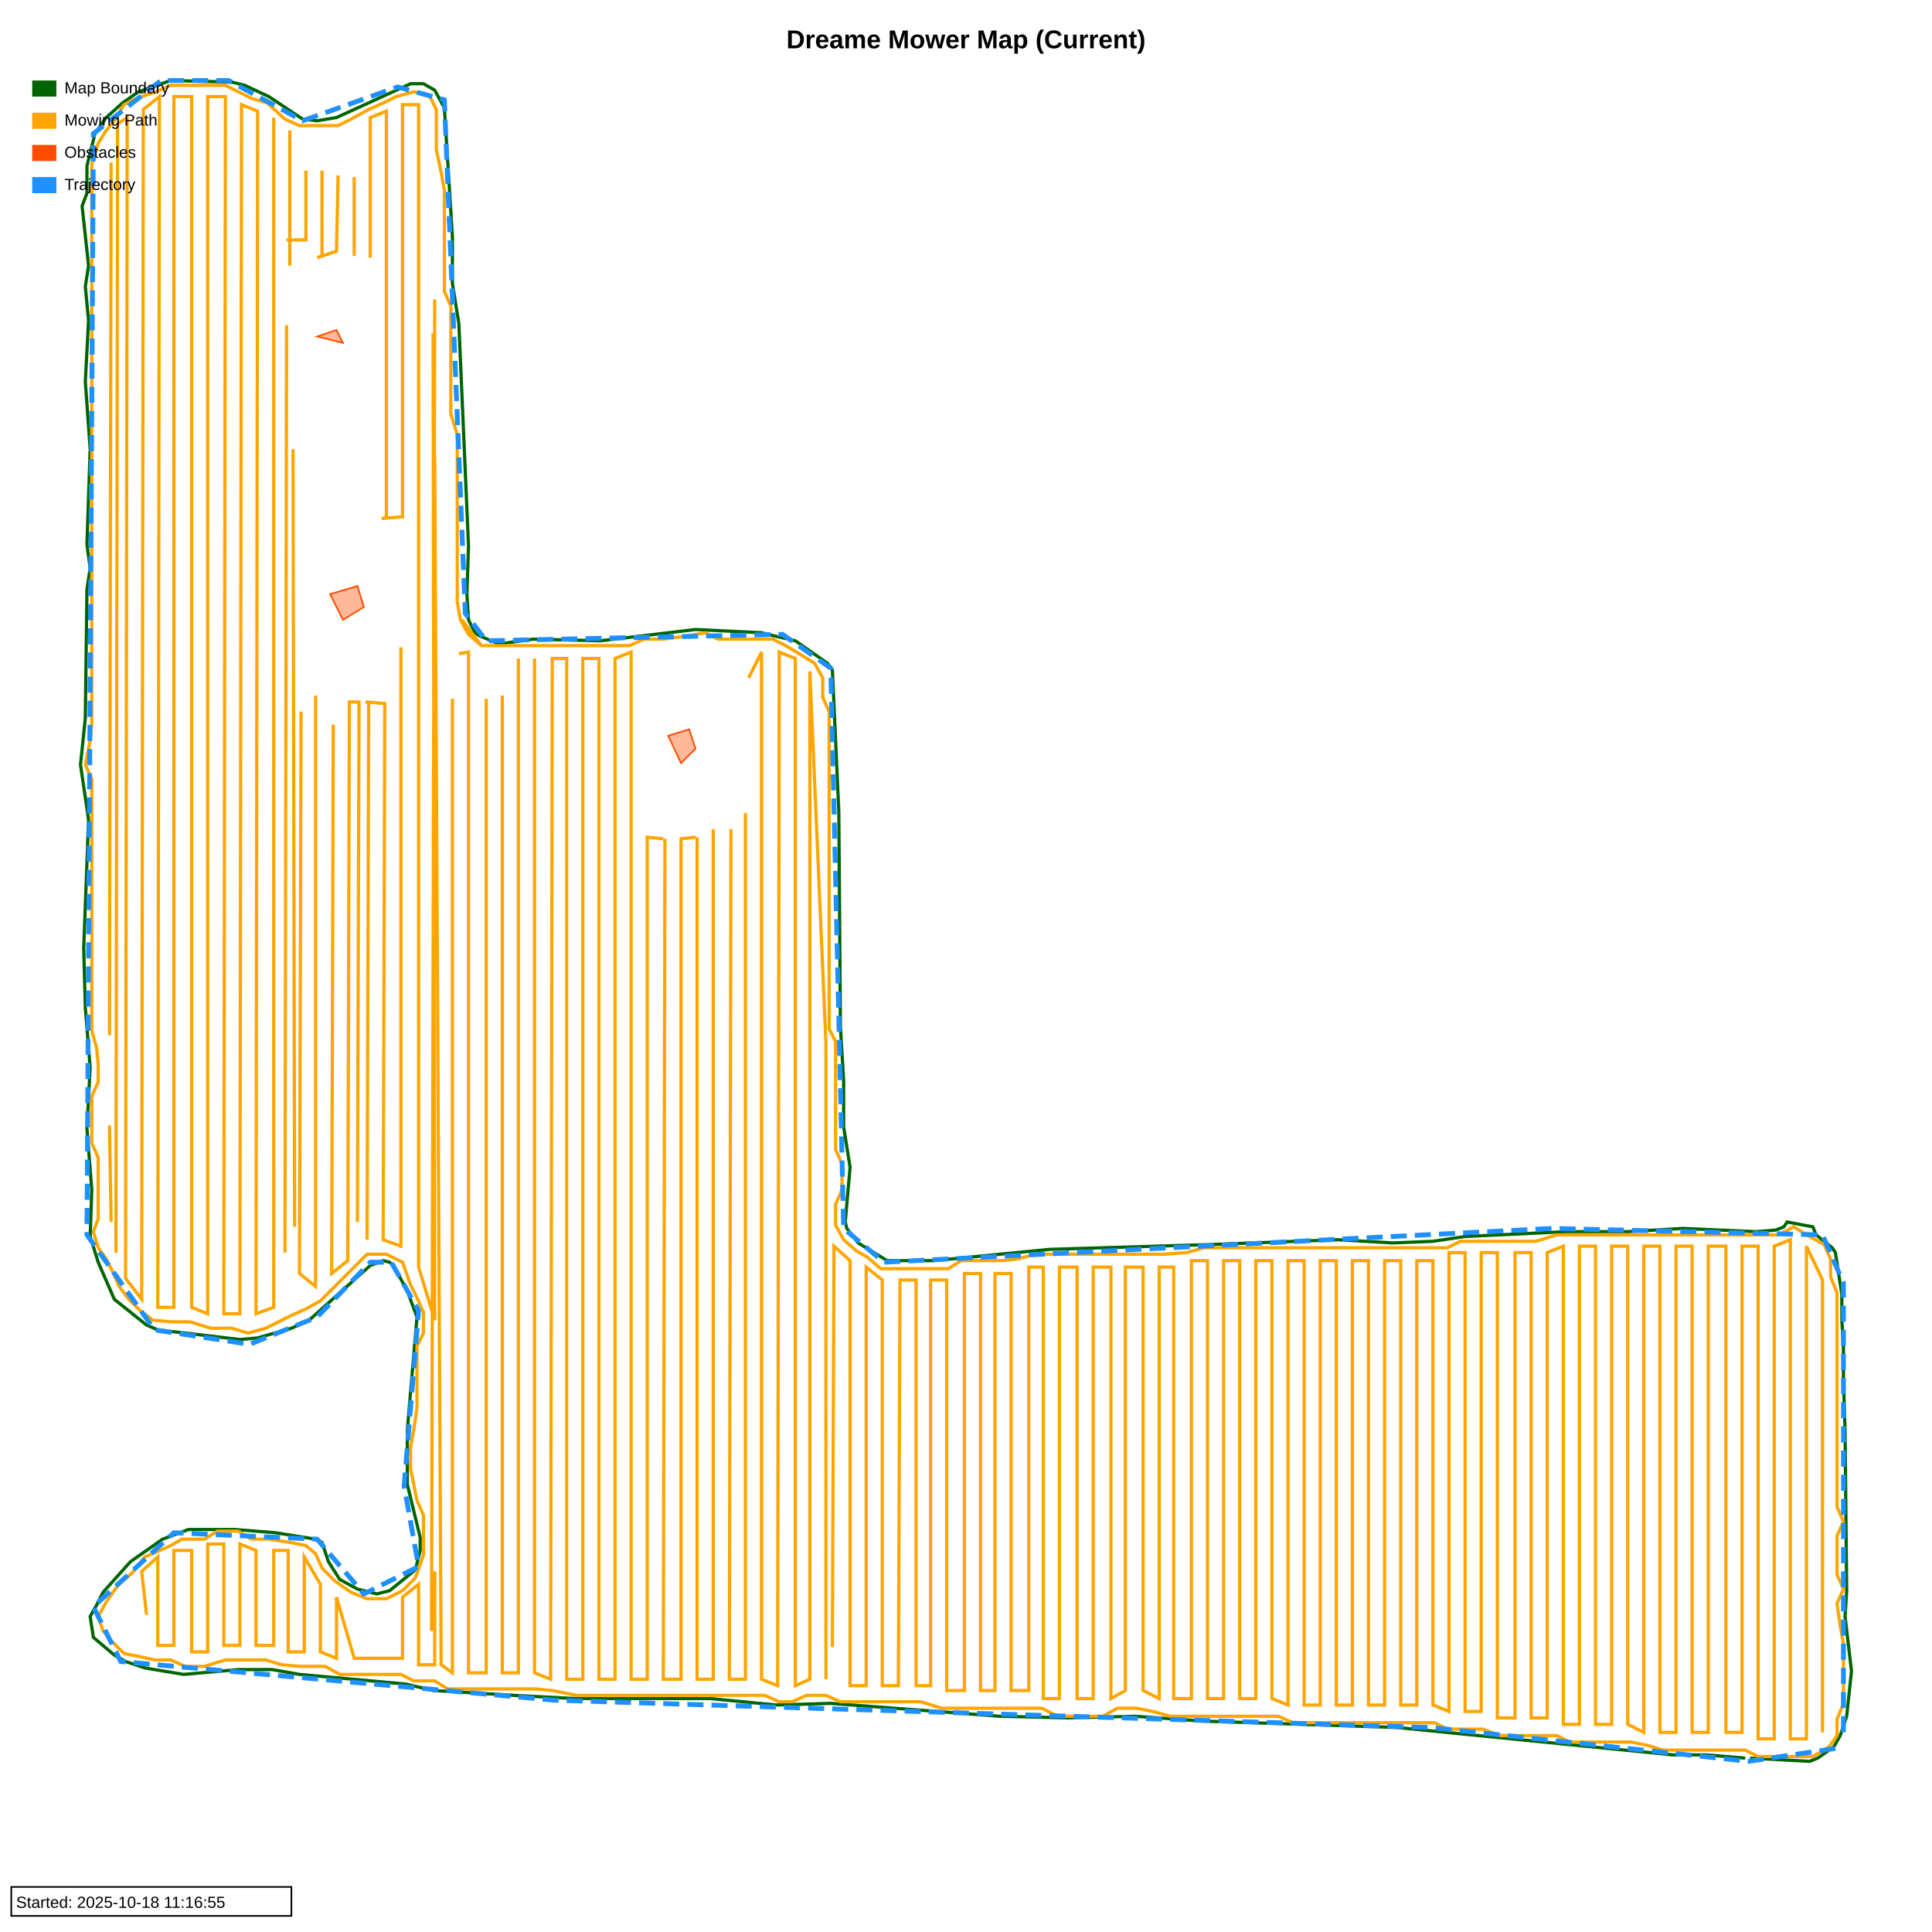
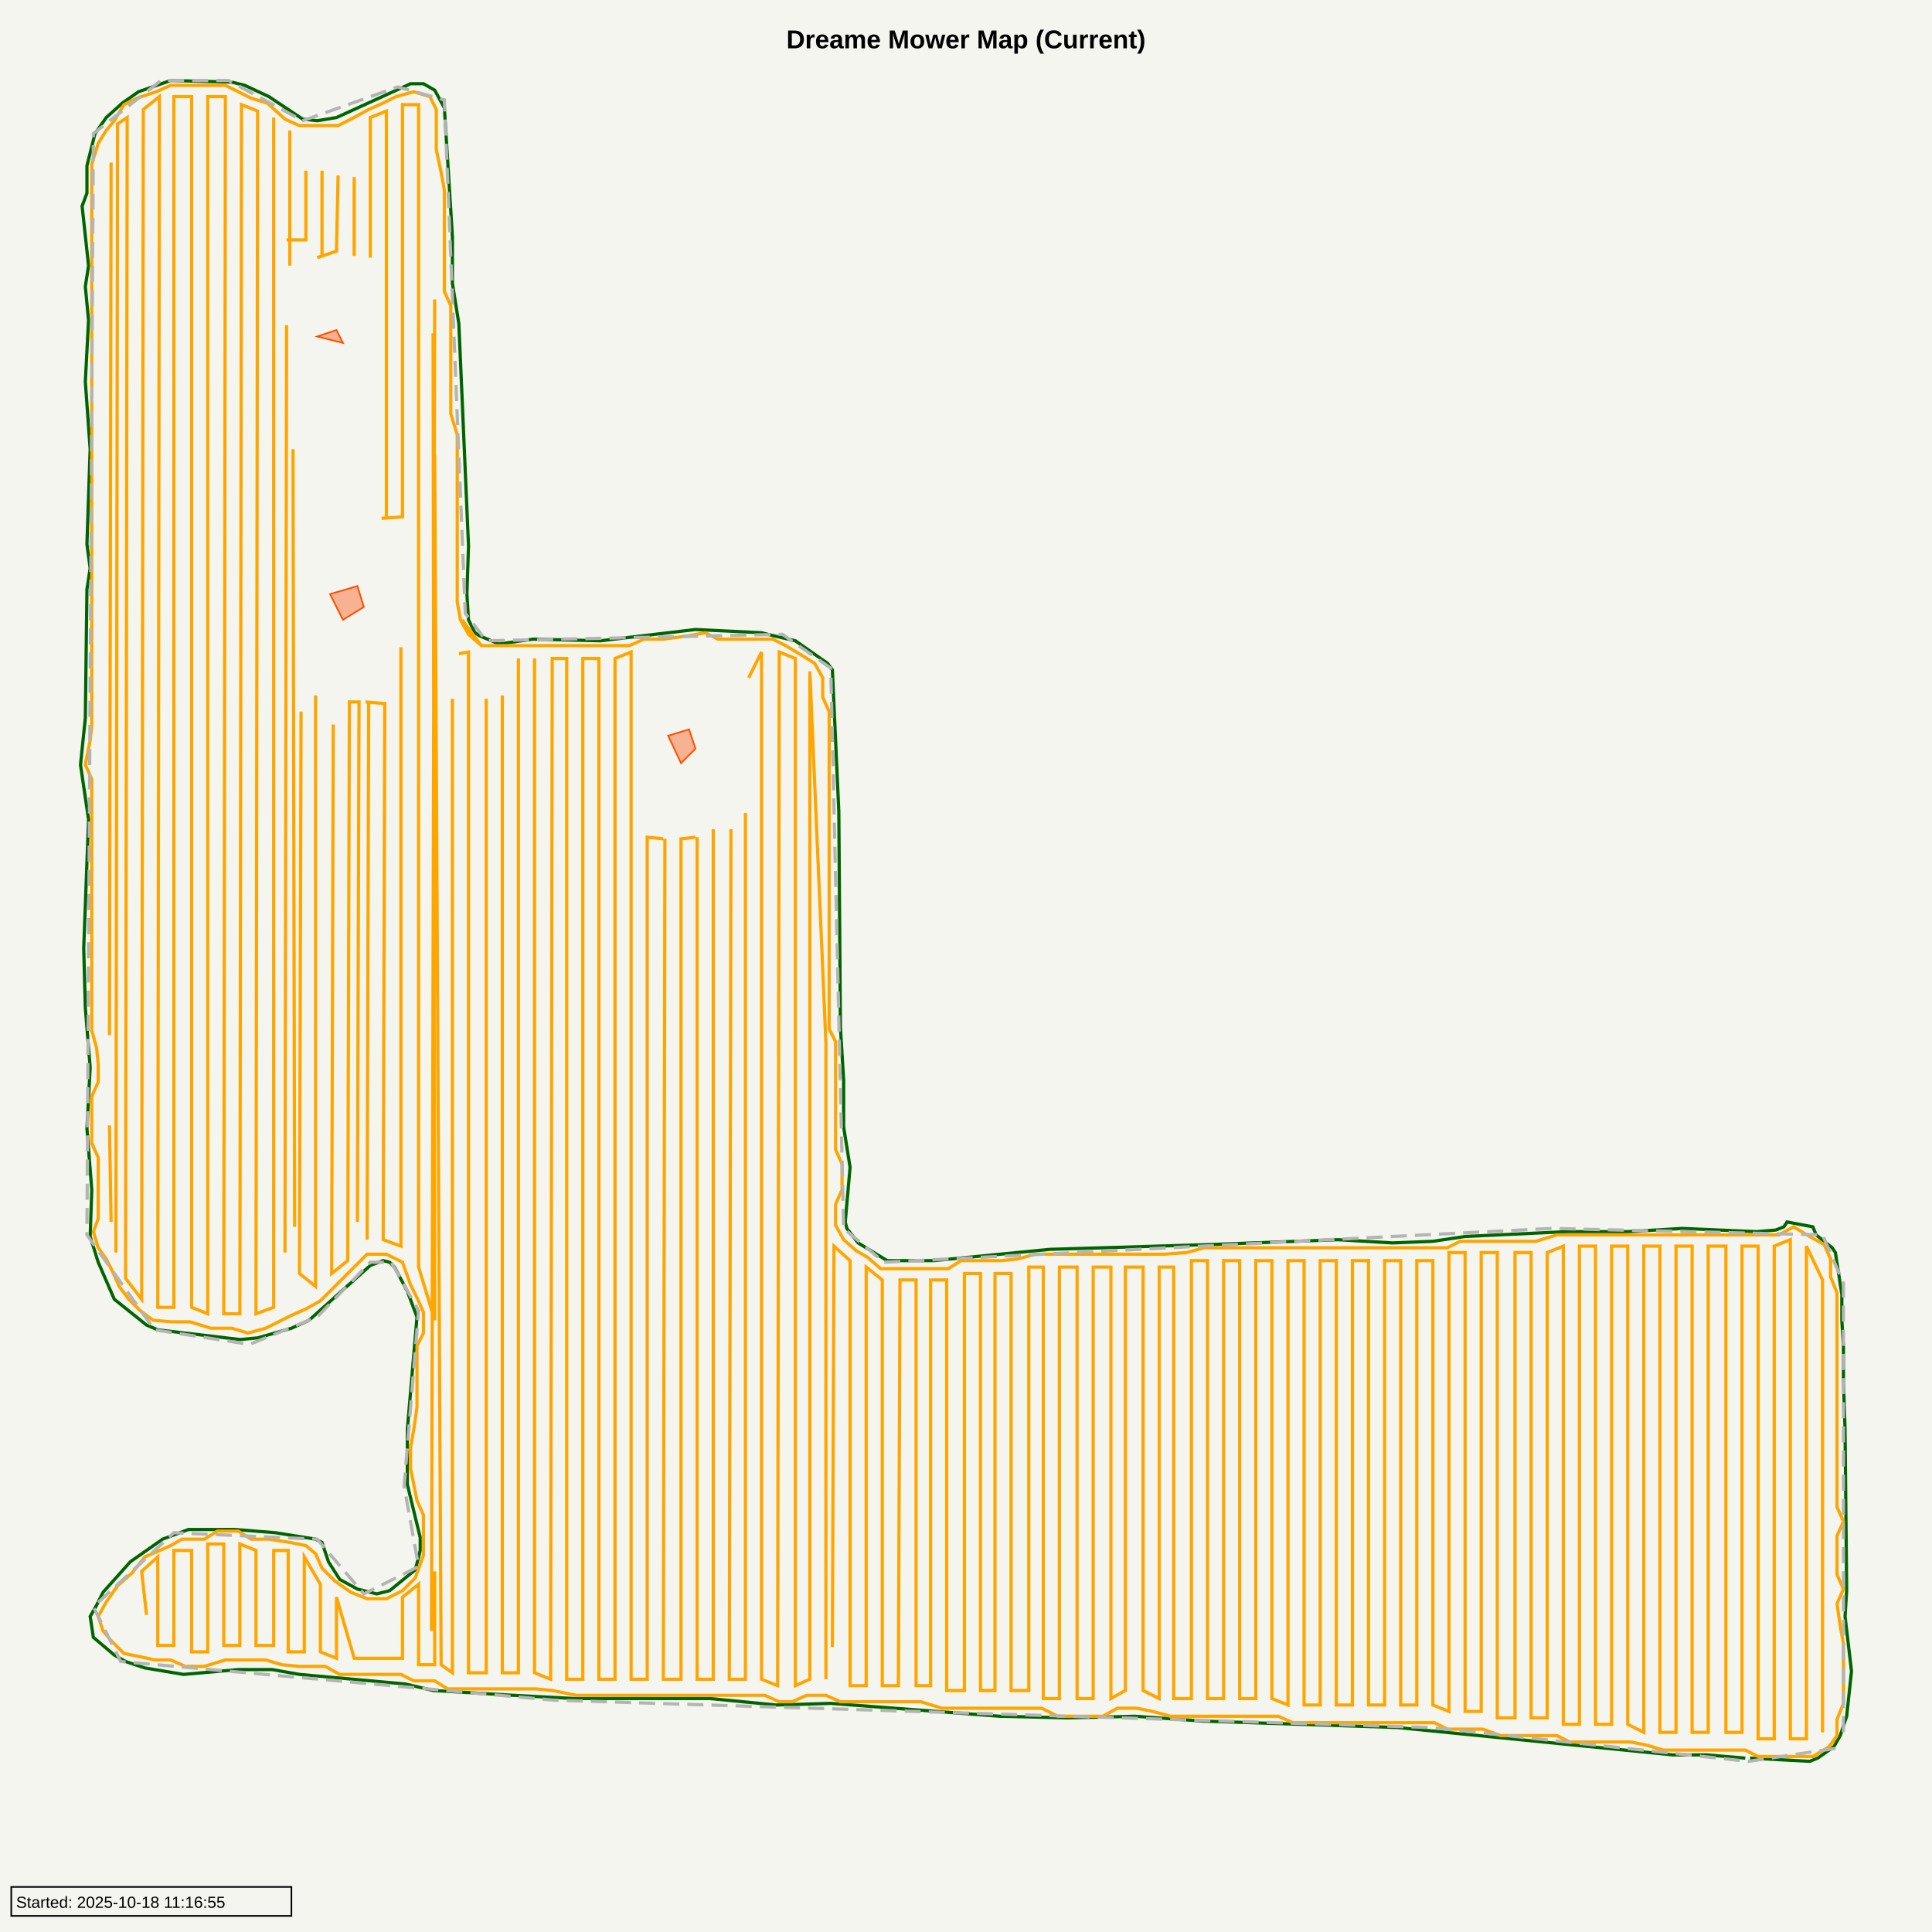
<svg xmlns="http://www.w3.org/2000/svg" width="1200" height="1200" viewBox="0 0 1200 1200">
-   <rect width="100%" height="100%" fill="#ffffff" />
+   <rect width="100%" height="100%" fill="#f5f5f0" />
  <g transform="rotate(90, 600, 600)">
    <path d="M 1092 113 L 1094 76 L 1092 71 L 1085 61 L 1078 57 L 1066 53 L 1038 50 L 1004 54 L 988 53 L 888 54 L 858 55 L 837 55 L 820 56 L 804 56 L 778 60 L 775 62 L 767 72 L 762 74 L 759 90 L 762 92 L 764 97 L 765 109 L 763 155 L 765 189 L 765 227 L 768 290 L 771 310 L 772 335 L 770 369 L 773 448 L 776 548 L 783 620 L 783 649 L 772 667 L 763 674 L 759 675 L 725 672 L 700 676 L 671 676 L 638 678 L 504 679 L 416 683 L 412 686 L 398 706 L 395 719 L 393 727 L 391 768 L 398 827 L 397 869 L 400 890 L 395 902 L 393 905 L 385 909 L 369 910 L 339 909 L 201 915 L 176 919 L 147 919 L 67 924 L 56 930 L 52 937 L 52 945 L 73 991 L 75 1003 L 74 1012 L 60 1033 L 53 1048 L 51 1056 L 50 1094 L 57 1114 L 64 1124 L 73 1134 L 83 1141 L 103 1146 L 120 1146 L 128 1149 L 165 1145 L 178 1147 L 199 1145 L 237 1147 L 279 1144 L 338 1146 L 353 1144 L 366 1146 L 446 1147 L 475 1150 L 509 1145 L 589 1148 L 626 1147 L 663 1144 L 701 1146 L 739 1143 L 768 1144 L 784 1139 L 807 1129 L 823 1109 L 826 1102 L 832 1051 L 831 1040 L 825 1019 L 820 1008 L 786 970 L 783 962 L 784 958 L 787 955 L 802 947 L 818 941 L 888 947 L 914 947 L 922 947 L 955 939 L 963 939 L 975 942 L 988 958 L 990 966 L 987 978 L 981 989 L 970 996 L 958 1000 L 956 1004 L 952 1029 L 950 1054 L 950 1083 L 956 1099 L 970 1119 L 989 1136 L 997 1140 L 1004 1144 L 1017 1142 L 1028 1129 L 1032 1122 L 1036 1110 L 1040 1086 L 1037 1052 L 1037 1031 L 1040 1014 L 1046 948 L 1050 931 L 1053 881 L 1055 843 L 1055 759 L 1059 718 L 1058 684 L 1066 579 L 1067 537 L 1066 495 L 1069 453 L 1073 332 L 1090 161 L 1090 140 L 1092 116" stroke="#006400" stroke-width="2" fill="none" />
    <path d="M 1076 68 L 795 68 L 774 78 L 1080 78 L 1080 88 L 770 88 L 774 98 L 1080 98 L 1080 108 L 774 108 L 774 118 L 1076 118 L 1076 128 L 774 128 L 774 139 L 1076 139 L 1076 149 L 774 149 L 774 159 L 1076 159 L 1076 169 L 774 169 L 774 179 L 1076 179 L 1071 189 L 774 189 L 774 199 L 1071 199 L 1071 209 L 774 209 L 774 219 L 1071 219 L 1071 229 L 774 229 L 778 239 L 1067 239 L 1067 249 L 778 249 L 778 259 L 1067 259 L 1067 270 L 778 270 L 778 280 L 1063 280 L 1063 290 L 778 290 L 778 300 L 1063 300 L 1059 310 L 783 310 L 783 320 L 1059 320 L 1059 330 L 783 330 L 783 340 L 1059 340 L 1059 350 L 783 350 L 783 360 L 1059 360 L 1059 370 L 783 370 L 783 380 L 1059 380 L 1059 390 L 783 390 L 783 400 L 1059 400 L 1055 410 L 783 410 L 783 420 L 1055 420 L 1055 430 L 783 430 L 783 440 L 1055 440 L 1055 450 L 783 450 L 783 460 L 1055 460 L 1055 471 L 787 471 L 787 480 L 1055 480 L 1050 490 L 787 490 L 787 501 L 1050 501 L 1055 510 L 787 510 L 787 521 L 1055 521 L 1055 531 L 787 531 L 787 542 L 1055 542 L 1055 552 L 787 552 L 787 561 L 1050 561 L 1050 572 L 791 572 L 791 582 L 1050 582 L 1050 591 L 791 591 L 791 601 L 1050 601 L 1050 612 L 795 612 L 795 622 L 1047 622 L 1047 631 L 795 631 L 795 641 L 1047 642 L 1047 652 L 795 652 L 787 662 L 1047 662 L 1047 672 L 783 672 L 774 682 L 1023 683 M 1043 687 L 648 687 L 417 697 L 1043 697 L 1047 706 L 409 706 L 405 716 L 1047 717 L 1043 727 L 405 727 L 421 735 M 505 737 L 1043 737 L 1043 747 L 515 746 M 515 749 M 515 757 L 1043 757 L 1043 767 L 520 767 M 520 768 L 521 777 L 1043 777 L 1043 788 L 521 787 M 521 788 L 520 798 L 1043 798 L 1043 808 L 405 808 L 409 818 L 1043 818 L 1043 828 L 409 828 L 409 838 L 1043 838 L 1043 848 L 409 848 L 409 857 L 1043 858 L 1039 868 L 409 868 L 426 868 M 409 878 L 1039 878 L 1039 888 L 432 888 M 434 888 M 434 898 L 1039 898 L 1039 909 L 405 909 L 406 915 M 434 919 L 1039 919 L 1034 926 L 283 930 M 186 930 L 1013 932 M 976 930 L 1034 930 L 1034 940 L 984 940 L 992 950 L 1030 950 L 1030 980 L 992 991 L 1030 991 L 1026 1001 L 984 1001 L 967 1011 L 1026 1011 L 1026 1021 L 963 1021 L 963 1030 L 1022 1030 L 1022 1041 L 963 1041 L 959 1051 L 1022 1051 L 1022 1061 L 959 1061 L 959 1071 L 1026 1071 L 1026 1081 L 963 1081 L 963 1092 L 1022 1092 L 1022 1102 L 967 1102 L 976 1112 L 1003 1109 M 778 1128 L 77 1127 L 73 1121 L 794 1122 L 807 1112 L 68 1111 L 60 1101 L 812 1102 L 812 1092 L 60 1092 L 60 1081 L 812 1081 L 816 1071 L 60 1071 L 60 1060 L 816 1061 L 816 1051 L 65 1050 L 69 1040 L 816 1041 L 812 1030 L 73 1030 L 90 1030 M 81 1020 L 165 1020 M 149 1022 L 149 1010 L 106 1010 M 105 1012 M 106 1000 L 160 1000 M 160 1003 L 156 991 L 109 990 M 110 992 M 110 980 L 159 980 M 160 970 L 73 970 L 69 960 L 322 960 M 322 963 L 321 950 L 65 950 L 65 940 L 787 940 L 820 930 L 207 931 M 699 1132 L 759 1131 M 643 1132 L 101 1131 M 279 1018 L 762 1017 M 778 1023 L 202 1022 M 442 1013 L 791 1014 L 799 1004 L 432 1004 M 434 1004 M 450 993 L 791 994 L 783 984 L 437 983 M 436 984 L 436 977 L 759 978 M 770 972 L 437 971 M 436 973 L 437 961 L 770 962 L 774 951 L 402 951 M 401 901 L 401 888 L 401 876 L 401 863 L 401 851 L 401 834 L 401 821 L 401 809 L 397 800 L 397 788 L 395 773 L 393 762 L 397 754 L 397 742 L 397 731 L 397 720 L 401 712 L 407 702 L 412 694 L 421 689 L 433 689 L 442 685 L 454 685 L 471 685 L 484 685 L 496 685 L 509 685 L 521 685 L 534 685 L 547 685 L 559 685 L 576 685 L 589 685 L 601 685 L 614 685 L 626 685 L 639 685 L 647 681 L 660 681 L 677 681 L 689 681 L 702 681 L 714 681 L 723 677 L 739 677 L 748 681 L 761 681 L 770 676 L 777 668 L 781 661 L 788 653 L 788 641 L 788 624 L 788 611 L 783 603 L 783 590 L 783 578 L 782 568 L 779 557 L 779 544 L 779 527 L 779 515 L 779 502 L 779 490 L 779 477 L 778 463 L 775 452 L 775 439 L 775 427 L 775 418 L 775 406 L 775 393 L 775 380 L 775 368 L 775 356 L 775 348 L 775 335 L 775 322 L 775 314 L 775 301 L 771 293 L 771 281 L 771 270 L 771 258 L 771 246 L 767 233 L 767 222 L 767 209 L 767 197 L 767 185 L 767 169 L 767 156 L 767 144 L 767 132 L 767 120 L 767 107 L 767 95 L 762 86 L 768 76 L 773 67 L 782 63 L 793 63 L 803 59 L 815 59 L 828 59 L 840 59 L 857 59 L 870 59 L 882 59 L 895 59 L 908 59 L 924 59 L 936 59 L 945 55 L 954 59 L 966 59 L 978 59 L 987 55 L 996 59 L 1010 57 L 1021 55 L 1034 55 L 1046 55 L 1058 55 L 1068 59 L 1078 59 L 1085 64 L 1091 74 L 1091 86 L 1091 97 L 1091 108 L 1087 116 L 1087 132 L 1087 144 L 1087 155 L 1087 167 L 1084 177 L 1082 187 L 1082 198 L 1082 210 L 1082 225 L 1078 233 L 1078 245 L 1078 257 L 1078 268 L 1074 279 L 1074 290 L 1074 301 L 1070 309 L 1070 322 L 1070 333 L 1070 345 L 1070 358 L 1070 374 L 1070 385 L 1070 397 L 1066 406 L 1066 418 L 1066 431 L 1066 443 L 1066 456 L 1066 473 L 1063 484 L 1061 494 L 1061 506 L 1066 515 L 1066 531 L 1066 543 L 1061 553 L 1061 565 L 1061 578 L 1061 590 L 1061 603 L 1061 615 L 1057 628 L 1057 641 L 1057 653 L 1057 666 L 1057 678 L 1053 687 L 1053 699 L 1057 708 L 1057 716 L 1053 725 L 1053 737 L 1053 754 L 1053 767 L 1053 779 L 1053 792 L 1053 804 L 1053 817 L 1053 830 L 1053 842 L 1050 857 L 1049 867 L 1049 880 L 1049 893 L 1049 905 L 1049 922 L 1044 930 L 1044 943 L 1040 951 L 1040 964 L 1040 977 L 1040 989 L 1035 998 L 1035 1014 L 1034 1025 L 1031 1035 L 1031 1048 L 1031 1060 L 1035 1073 L 1035 1085 L 1031 1094 L 1031 1104 L 1029 1113 L 1027 1123 L 1019 1131 L 1013 1136 L 1004 1139 L 995 1134 L 985 1127 L 977 1118 L 967 1110 L 964 1103 L 960 1094 L 956 1087 L 956 1073 L 951 1065 L 951 1052 L 956 1044 L 956 1033 L 958 1020 L 960 1010 L 965 1004 L 974 1000 L 982 992 L 989 982 L 993 972 L 993 960 L 988 950 L 980 942 L 966 937 L 954 937 L 941 937 L 932 941 L 922 943 L 912 945 L 899 945 L 888 943 L 874 941 L 861 941 L 849 941 L 836 941 L 828 937 L 815 937 L 806 941 L 798 945 L 784 950 L 779 960 L 779 972 L 788 981 L 796 989 L 808 1001 L 813 1010 L 817 1019 L 821 1027 L 825 1035 L 828 1046 L 825 1056 L 825 1069 L 821 1082 L 821 1094 L 820 1105 L 814 1113 L 807 1120 L 799 1126 L 790 1130 L 782 1134 L 775 1139 L 765 1142 L 757 1139 L 744 1139 L 731 1139 L 719 1139 L 710 1143 L 694 1143 L 681 1143 L 672 1139 L 661 1139 L 651 1140 L 640 1143 L 627 1143 L 615 1143 L 599 1143 L 586 1143 L 574 1143 L 562 1143 L 549 1143 L 537 1143 L 525 1143 L 513 1143 L 496 1143 L 484 1143 L 475 1147 L 460 1144 L 450 1143 L 437 1143 L 425 1143 L 412 1143 L 400 1143 L 387 1143 L 374 1143 L 358 1143 L 345 1143 L 332 1143 L 320 1143 L 307 1143 L 290 1143 L 278 1143 L 265 1143 L 253 1143 L 240 1143 L 228 1143 L 215 1143 L 202 1143 L 186 1143 L 173 1143 L 160 1143 L 148 1143 L 135 1143 L 126 1143 L 114 1143 L 102 1143 L 89 1139 L 81 1134 L 75 1129 L 65 1123 L 61 1115 L 57 1103 L 53 1094 L 53 1082 L 53 1071 L 53 1060 L 57 1052 L 61 1044 L 64 1034 L 74 1023 L 78 1014 L 78 1002 L 78 990 L 74 982 L 68 971 L 64 962 L 60 954 L 57 943 L 60 933 L 68 929 L 81 929 L 93 929 L 107 926 L 118 924 L 131 924 L 144 924 L 156 924 L 169 924 L 181 924 L 190 920 L 207 920 L 219 920 L 232 920 L 244 920 L 257 920 L 270 916 L 282 916 L 295 916 L 307 916 L 320 916 L 332 916 L 345 916 L 358 916 L 374 916 L 385 914 L 394 909 L 401 901 L 385 914 M 394 909 L 401 901 L 401 888 L 401 876 L 401 863 L 401 851 L 401 834 L 401 821 L 401 809 L 397 800 L 397 788 L 395 773 L 393 762 L 397 754 L 397 742 L 397 731 L 397 720 L 401 712 L 407 702 L 412 694 L 421 689 L 433 689 L 442 685 L 454 685 L 471 685 L 484 685 L 496 685 L 509 685 L 521 685 L 534 685 L 547 685 L 559 685 L 576 685 L 589 685 L 601 685 L 614 685 L 626 685 L 639 685 L 647 681 L 660 681 L 677 681 L 689 681 L 702 681 L 714 681 L 723 677 L 739 677 L 748 681 L 761 681 L 770 676 L 777 668 L 781 661 L 788 653 L 788 641 L 788 624 L 788 611 L 783 603 L 783 590 L 783 578 L 782 568 L 779 557 L 779 544 L 779 527 L 779 515 L 779 502 L 779 490 L 779 477 L 778 463 L 775 452 L 775 439 L 775 427 L 775 418 L 775 406 L 775 393 L 775 380 L 775 368 L 775 356 L 775 348 L 775 335 L 775 322 L 775 314 L 775 301 L 771 293 L 771 281 L 771 270 L 771 258 L 771 246 L 767 233 L 767 222 L 767 209 L 767 197 L 767 185 L 767 169 L 767 156 L 767 144 L 767 132 L 767 120 L 767 107 L 767 95 L 762 86 L 768 76 L 773 67 L 782 63 L 793 63 L 803 59 L 815 59 L 828 59 L 840 59 L 857 59 L 870 59 L 882 59 L 895 59 L 908 59 L 924 59 L 936 59 L 945 55 L 954 59 L 966 59 L 978 59 L 987 55 L 996 59 L 1010 57 L 1021 55 L 1034 55 L 1046 55 L 1058 55 L 1068 59 L 1078 59 L 1085 64 L 1091 74 L 1091 86 L 1091 97 L 1091 108 L 1087 116 L 1087 132 L 1087 144 L 1087 155 L 1087 167 L 1084 177 L 1082 187 L 1082 198 L 1082 210 L 1082 225 L 1078 233 L 1078 245 L 1078 257 L 1078 268 L 1074 279 L 1074 290 L 1074 301 L 1070 309 L 1070 322 L 1070 333 L 1070 345 L 1070 358 L 1070 374 L 1070 385 L 1070 397 L 1066 406 L 1066 418 L 1066 431 L 1066 443 L 1066 456 L 1066 473 L 1063 484 L 1061 494 L 1061 506 L 1066 515 L 1066 531 L 1066 543 L 1061 553 L 1061 565 L 1061 578 L 1061 590 L 1061 603 L 1061 615 L 1057 628 L 1057 641 L 1057 653 L 1057 666 L 1057 678 L 1053 687 L 1053 699 L 1057 708 L 1057 716 L 1053 725 L 1053 737 L 1053 754 L 1053 767 L 1053 779 L 1053 792 L 1053 804 L 1053 817 L 1053 830 L 1053 842 L 1050 857 L 1049 867 L 1049 880 L 1049 893 L 1049 905 L 1049 922 L 1044 930 L 1044 943 L 1040 951 L 1040 964 L 1040 977 L 1040 989 L 1035 998 L 1035 1014 L 1034 1025 L 1031 1035 L 1031 1048 L 1031 1060 L 1035 1073 L 1035 1085 L 1031 1094 L 1031 1104 L 1029 1113 L 1027 1123 L 1019 1131 L 1013 1136 L 1004 1139 L 995 1134 L 985 1127 L 977 1118 L 967 1110 L 964 1103 L 960 1094 L 956 1087 L 956 1073 L 951 1065 L 951 1052 L 956 1044 L 956 1033 L 958 1020 L 960 1010 L 965 1004 L 974 1000 L 982 992 L 989 982 L 993 972 L 993 960 L 988 950 L 980 942 L 966 937 L 954 937 L 941 937 L 932 941 L 922 943 L 912 945 L 899 945 L 888 943 L 874 941 L 861 941 L 849 941 L 836 941 L 828 937 L 815 937 L 806 941 L 798 945 L 784 950 L 779 960 L 779 972 L 788 981 L 796 989 L 808 1001 L 813 1010 L 817 1019 L 821 1027 L 825 1035 L 828 1046 L 825 1056 L 825 1069 L 821 1082 L 821 1094 L 820 1105 L 814 1113 L 807 1120 L 799 1126 L 790 1130 L 782 1134 L 775 1139 L 765 1142 L 757 1139 L 744 1139 L 731 1139 L 719 1139 L 710 1143 L 694 1143 L 681 1143 L 672 1139 L 661 1139 L 651 1140 L 640 1143 L 627 1143 L 615 1143 L 599 1143 L 586 1143 L 574 1143 L 562 1143 L 549 1143 L 537 1143 L 525 1143 L 513 1143 L 496 1143 L 484 1143 L 475 1147 L 460 1144 L 450 1143 L 437 1143 L 425 1143 L 412 1143 L 400 1143 L 387 1143 L 374 1143 L 358 1143 L 345 1143 L 332 1143 L 320 1143 L 307 1143 L 290 1143 L 278 1143 L 265 1143 L 253 1143 L 240 1143 L 228 1143 L 215 1143 L 202 1143 L 186 1143 L 173 1143 L 160 1143 L 148 1143 L 135 1143 L 126 1143 L 114 1143 L 102 1143 L 89 1139 L 81 1134 L 75 1129 L 65 1123 L 61 1115 L 57 1103 L 53 1094 L 53 1082 L 53 1071 L 53 1060 L 57 1052 L 61 1044 L 64 1034 L 74 1023 L 78 1014 L 78 1002 L 78 990 L 74 982 L 68 971 L 64 962 L 60 954 L 57 943 L 60 933 L 68 929 L 81 929 L 93 929 L 107 926 L 118 924 L 131 924 L 144 924 L 156 924 L 169 924 L 181 924 L 190 920 L 207 920 L 219 920 L 232 920 L 244 920 L 257 920 L 270 916 L 282 916 L 295 916 L 307 916 L 320 916 L 332 916 L 345 916 L 358 916 L 374 916 L 385 914 L 394 909 L 401 901 L 385 913" stroke="#ffa500" stroke-width="2" fill="none" />
    <polygon points="457,785 453,772 465,768 474,777" fill="#ff4d0065" stroke="#ff4d00" />
    <polygon points="369,995 364,978 377,974 385,987" fill="#ff4d0065" stroke="#ff4d00" />
    <polygon points="209,1003 205,991 213,987" fill="#ff4d0065" stroke="#ff4d00" />
-     <path d="M 1086 60 L 1094 114 L 1073 311 L 1056 856 L 1032 1125 L 998 1142 L 952 1092 L 956 1003 L 990 974 L 973 940 L 923 949 L 814 940 L 784 957 L 784 970 L 818 1003 L 835 1045 L 826 1104 L 767 1146 L 83 1142 L 50 1100 L 50 1058 L 75 1012 L 54 953 L 62 924 L 381 911 L 398 898 L 394 714 L 415 684 L 763 676 L 784 651 L 763 236 L 767 68 L 797 55 L 1077 55" stroke="#1e90ff" stroke-width="3" stroke-dasharray="10,5" fill="none" />
+     <path d="M 1086 60 L 1094 114 L 1073 311 L 1056 856 L 1032 1125 L 998 1142 L 952 1092 L 956 1003 L 990 974 L 973 940 L 923 949 L 814 940 L 784 957 L 784 970 L 818 1003 L 835 1045 L 826 1104 L 767 1146 L 83 1142 L 50 1100 L 50 1058 L 75 1012 L 54 953 L 62 924 L 381 911 L 398 898 L 394 714 L 415 684 L 763 676 L 784 651 L 763 236 L 767 68 L 797 55 L 1077 55" stroke="#b4b4b4" stroke-width="2" stroke-dasharray="10,5" fill="none" />
  </g>
  <text x="600" y="30" font-family="Arial, sans-serif" font-size="16" font-weight="bold" fill="#000000" text-anchor="middle">Dreame Mower Map (Current)</text>
-   <rect x="20" y="50" width="15" height="10" fill="#006400" />
-   <text x="40" y="58" font-family="Arial, sans-serif" font-size="10" fill="#000000">Map Boundary</text>
-   <rect x="20" y="70" width="15" height="10" fill="#ffa500" />
-   <text x="40" y="78" font-family="Arial, sans-serif" font-size="10" fill="#000000">Mowing Path</text>
-   <rect x="20" y="90" width="15" height="10" fill="#ff4d00" />
-   <text x="40" y="98" font-family="Arial, sans-serif" font-size="10" fill="#000000">Obstacles</text>
-   <rect x="20" y="110" width="15" height="10" fill="#1e90ff" />
-   <text x="40" y="118" font-family="Arial, sans-serif" font-size="10" fill="#000000">Trajectory</text>
  <g>
-     <rect x="7" y="1172" width="174.0" height="18" fill="#ffffff" stroke="#000000" />
+     <rect x="7" y="1172" width="174.0" height="18" fill="#f5f5f0" stroke="#000000" />
    <text x="10" y="1185" font-family="Arial, sans-serif" font-size="10" fill="#000000">Started: 2025-10-18 11:16:55</text>
  </g>
</svg>
